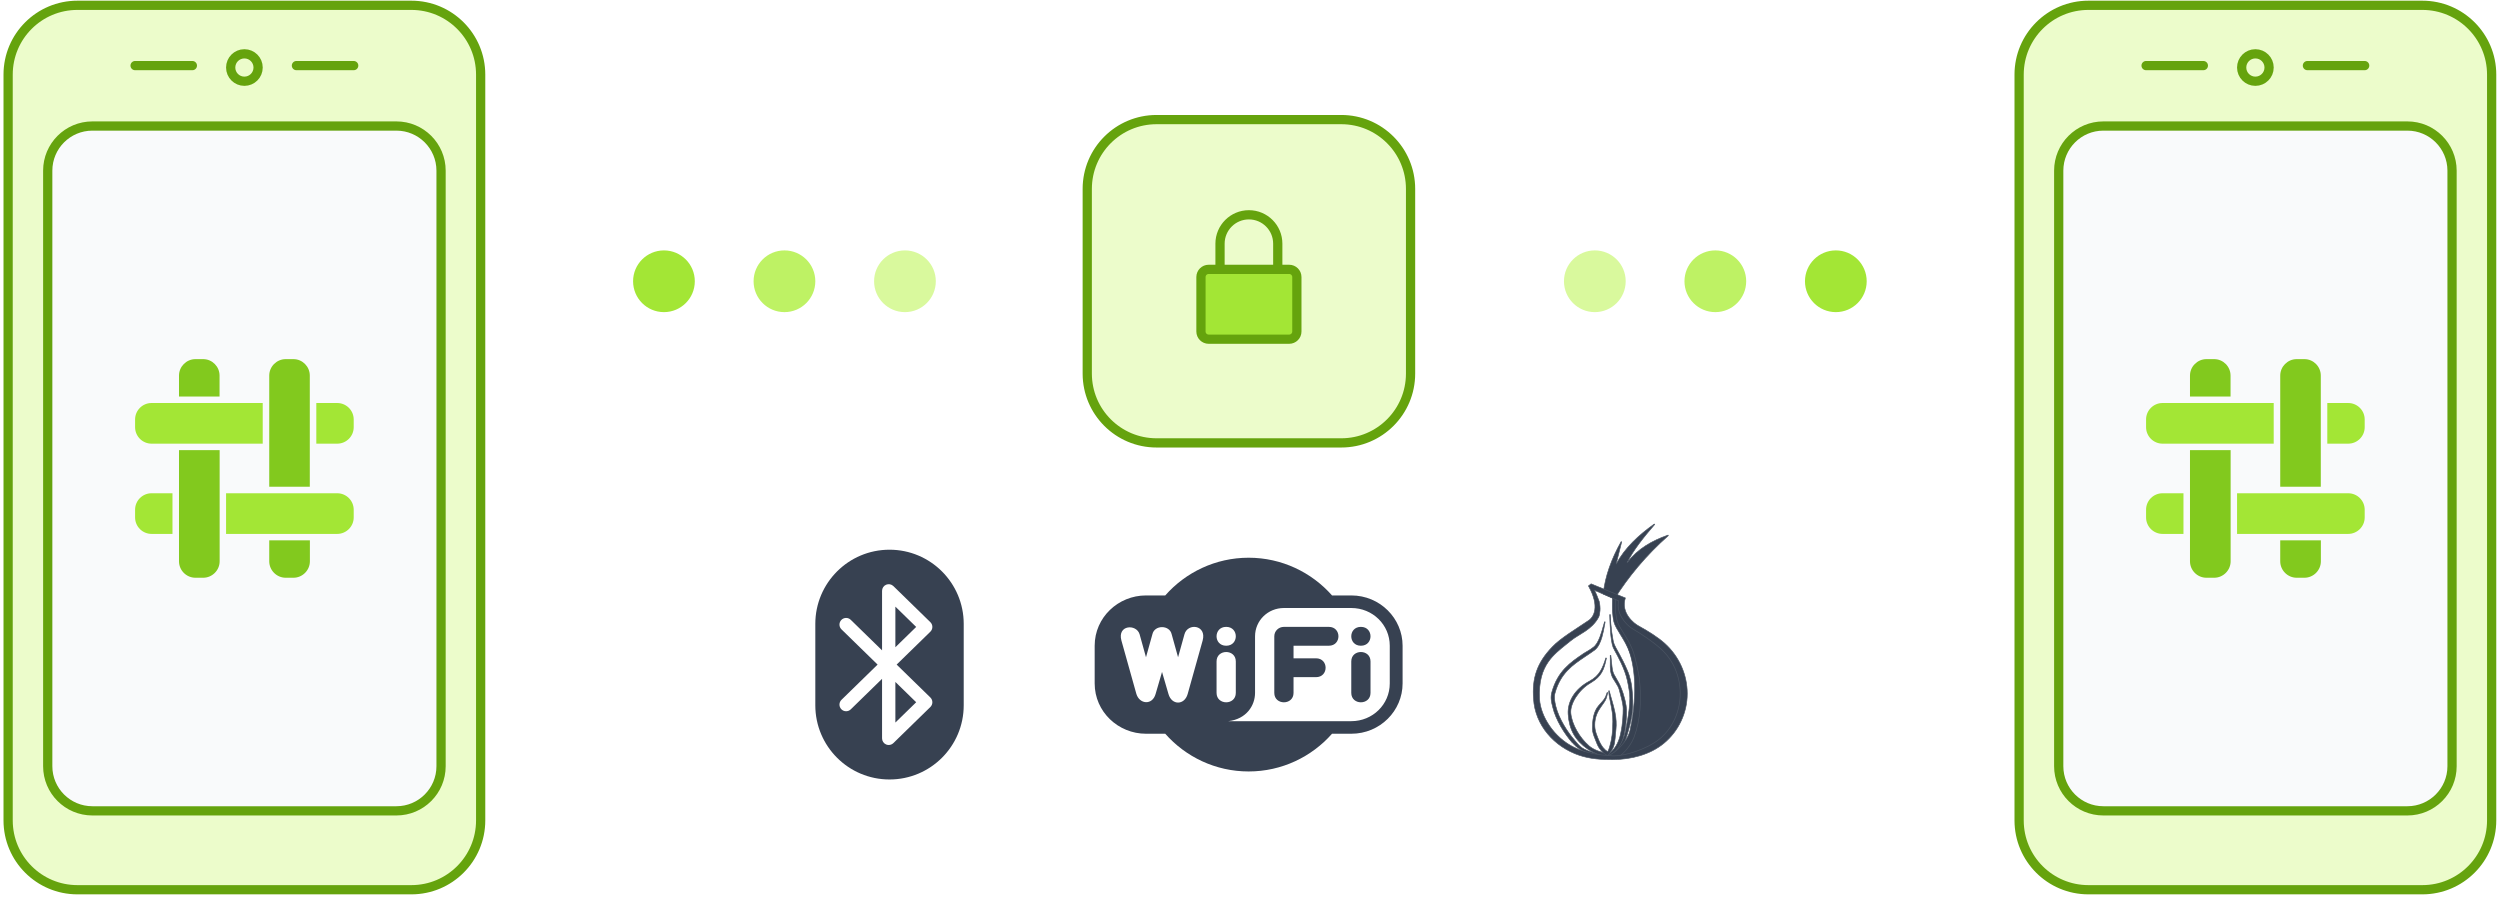
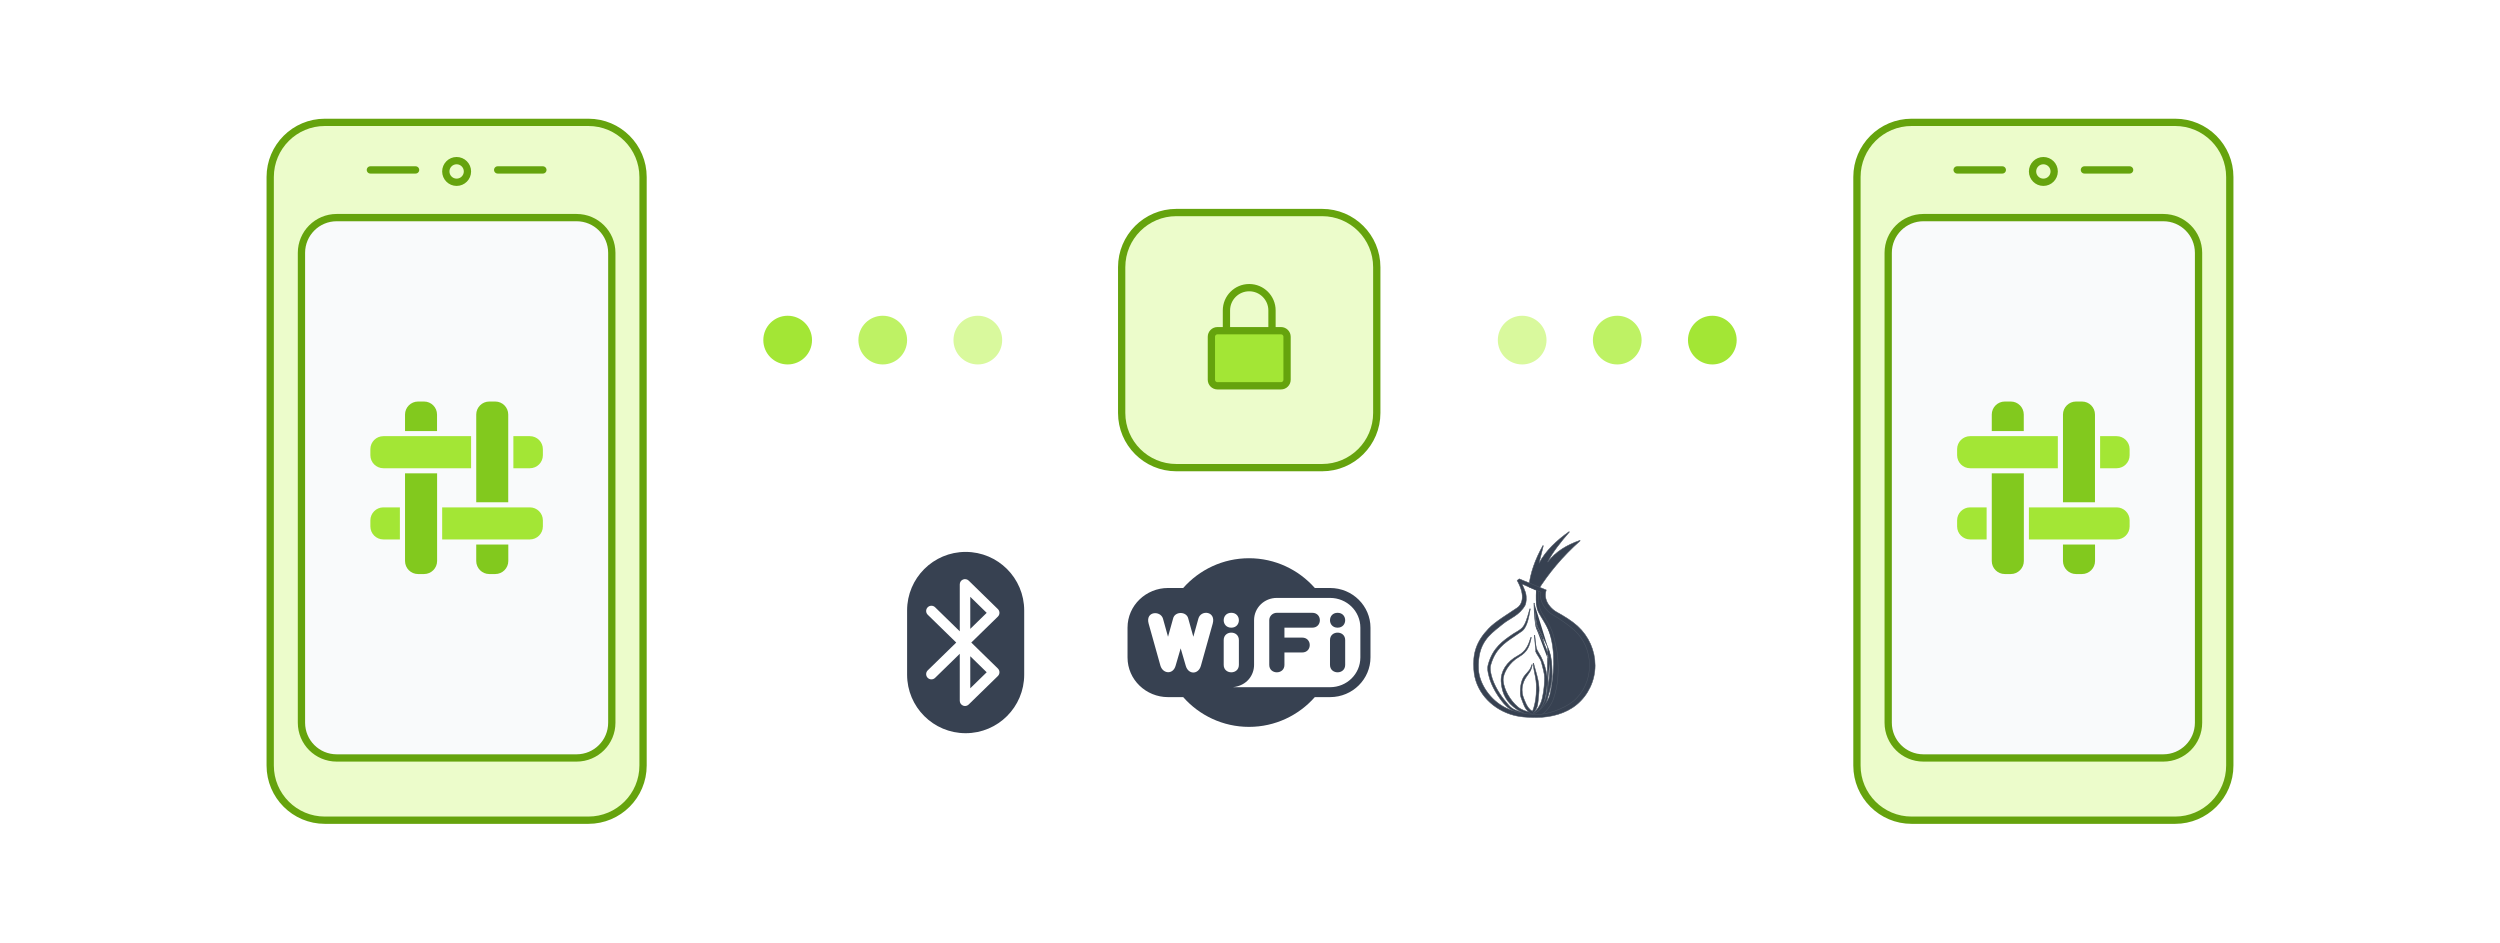
- <svg xmlns="http://www.w3.org/2000/svg" width="619" height="222" viewBox="0 0 619 222" fill="none">
-   <rect x="2.012" y="1.313" width="117" height="218.985" rx="17.154" fill="#ECFCCB" stroke="#65A30D" stroke-width="2.287" />
-   <circle cx="4.539" cy="4.539" r="3.396" transform="matrix(-1 0 0 1 65.052 12.182)" stroke="#65A30D" stroke-width="2.287" />
-   <path d="M33.45 16.241H47.631" stroke="#65A30D" stroke-width="2.287" stroke-linecap="round" stroke-linejoin="round" />
-   <path d="M73.394 16.241L87.575 16.241" stroke="#65A30D" stroke-width="2.287" stroke-linecap="round" stroke-linejoin="round" />
-   <path d="M98.152 31.203H22.873C16.768 31.203 11.818 36.153 11.818 42.258V189.712C11.818 195.817 16.768 200.767 22.873 200.767H98.152C104.257 200.767 109.207 195.817 109.207 189.712V42.258C109.207 36.153 104.257 31.203 98.152 31.203Z" fill="#F9FAFB" stroke="#65A30D" stroke-width="2.287" />
-   <path d="M48.397 88.919C46.162 88.919 44.32 90.761 44.32 92.996V98.179H54.363V92.996C54.363 90.761 52.543 88.919 50.308 88.919H48.397ZM70.741 88.919C68.507 88.919 66.664 90.761 66.664 92.996V120.523H76.707V92.996C76.707 90.761 74.888 88.919 72.653 88.919H70.741ZM44.32 111.447V138.974C44.32 141.209 46.14 143.051 48.397 143.051H50.308C52.543 143.051 54.385 141.209 54.385 138.974V111.447H44.32ZM66.663 133.791V138.974C66.663 141.209 68.507 143.051 70.74 143.051H72.652C74.886 143.051 76.729 141.209 76.729 138.974V133.791C76.73 133.791 66.663 133.791 66.663 133.791Z" fill="#82C91E" />
-   <path d="M37.523 99.785C35.289 99.785 33.447 101.605 33.447 103.862V105.774C33.447 108.008 35.267 109.851 37.523 109.851H65.05V99.785H37.523ZM78.319 99.785V109.852H83.501C85.736 109.852 87.578 108.032 87.578 105.775V103.863C87.578 101.606 85.736 99.786 83.501 99.786H78.319V99.785ZM37.523 122.13C35.289 122.13 33.447 123.95 33.447 126.207V128.118C33.447 130.353 35.267 132.195 37.523 132.195H42.706V122.13H37.523ZM55.974 122.13V132.196H83.501C85.736 132.196 87.578 130.353 87.578 128.119V126.208C87.578 123.951 85.736 122.131 83.501 122.131L55.974 122.13Z" fill="#A3E635" />
-   <rect x="499.933" y="1.313" width="117" height="218.985" rx="17.154" fill="#ECFCCB" stroke="#65A30D" stroke-width="2.287" />
-   <circle cx="4.539" cy="4.539" r="3.396" transform="matrix(-1 0 0 1 562.972 12.182)" stroke="#65A30D" stroke-width="2.287" />
-   <path d="M531.371 16.241H545.552" stroke="#65A30D" stroke-width="2.287" stroke-linecap="round" stroke-linejoin="round" />
-   <path d="M571.314 16.241L585.495 16.241" stroke="#65A30D" stroke-width="2.287" stroke-linecap="round" stroke-linejoin="round" />
-   <path d="M596.072 31.203H520.794C514.688 31.203 509.739 36.153 509.739 42.258V189.712C509.739 195.817 514.688 200.767 520.794 200.767H596.072C602.178 200.767 607.127 195.817 607.127 189.712V42.258C607.127 36.153 602.178 31.203 596.072 31.203Z" fill="#F9FAFB" stroke="#65A30D" stroke-width="2.287" />
-   <path d="M546.317 88.919C544.083 88.919 542.24 90.761 542.24 92.996V98.179H552.284V92.996C552.284 90.761 550.464 88.919 548.229 88.919H546.317ZM568.662 88.919C566.427 88.919 564.585 90.761 564.585 92.996V120.523H574.628V92.996C574.628 90.761 572.808 88.919 570.573 88.919H568.662ZM542.24 111.447V138.974C542.24 141.209 544.06 143.051 546.317 143.051H548.229C550.464 143.051 552.306 141.209 552.306 138.974V111.447H542.24ZM564.584 133.791V138.974C564.584 141.209 566.427 143.051 568.661 143.051H570.572C572.807 143.051 574.649 141.209 574.649 138.974V133.791C574.65 133.791 564.584 133.791 564.584 133.791Z" fill="#82C91E" />
-   <path d="M535.444 99.785C533.209 99.785 531.367 101.605 531.367 103.862V105.774C531.367 108.008 533.187 109.851 535.444 109.851H562.971V99.785H535.444ZM576.239 99.785V109.852H581.422C583.657 109.852 585.499 108.032 585.499 105.775V103.863C585.499 101.606 583.657 99.786 581.422 99.786H576.239V99.785ZM535.444 122.13C533.209 122.13 531.367 123.95 531.367 126.207V128.118C531.367 130.353 533.187 132.195 535.444 132.195H540.627V122.13H535.444ZM553.895 122.13V132.196H581.422C583.657 132.196 585.499 130.353 585.499 128.119V126.208C585.499 123.951 583.657 122.131 581.422 122.131L553.895 122.13Z" fill="#A3E635" />
-   <path d="M332.102 29.61H286.358C276.884 29.61 269.204 37.29 269.204 46.764V92.508C269.204 101.982 276.884 109.662 286.358 109.662H332.102C341.576 109.662 349.256 101.982 349.256 92.508V46.764C349.256 37.29 341.576 29.61 332.102 29.61Z" fill="#ECFCCB" stroke="#65A30D" stroke-width="2.287" />
-   <path d="M302.078 60.333V71.846C302.078 75.793 305.279 78.994 309.227 78.994C313.175 78.994 316.375 75.793 316.375 71.846V60.333C316.375 56.385 313.175 53.184 309.227 53.184C305.279 53.184 302.078 56.385 302.078 60.333Z" stroke="#65A30D" stroke-width="2.287" />
-   <rect x="297.358" y="66.692" width="23.745" height="17.292" rx="1.906" fill="#A3E635" stroke="#65A30D" stroke-width="2.287" />
-   <circle cx="424.716" cy="69.641" r="7.642" fill="#BEF264" />
-   <circle cx="454.552" cy="69.641" r="7.642" fill="#A3E635" />
-   <circle cx="394.88" cy="69.641" r="7.642" fill="#D9F99D" />
-   <circle cx="194.23" cy="69.642" r="7.642" transform="rotate(-180 194.23 69.6416)" fill="#BEF264" />
-   <circle cx="164.393" cy="69.642" r="7.642" transform="rotate(-180 164.393 69.6416)" fill="#A3E635" />
-   <circle cx="224.066" cy="69.642" r="7.642" transform="rotate(-180 224.066 69.6416)" fill="#D9F99D" />
-   <path d="M336.957 155.213C333.781 155.213 333.781 159.883 336.957 159.883C340.134 159.883 340.134 155.213 336.957 155.213ZM334.575 171.557C334.575 174.67 339.34 174.67 339.34 171.557V163.774C339.34 160.661 334.575 160.661 334.575 163.774V171.557ZM329.016 155.213C332.192 155.213 332.192 159.883 329.016 159.883H320.28V162.996H325.839C329.016 162.996 329.016 167.666 325.839 167.666H320.28V171.557C320.28 174.67 315.515 174.67 315.515 171.557V157.548C315.515 156.251 316.574 155.213 317.897 155.213H329.016ZM347.282 159.883V169.222C347.282 175.967 341.722 181.675 334.575 181.675H329.81C324.78 187.382 317.368 191.014 309.161 191.014C300.955 191.014 293.543 187.382 288.513 181.675H283.748C276.865 181.675 271.041 176.227 271.041 169.222V159.883C271.041 152.878 276.865 147.43 283.748 147.43H288.513C293.543 141.723 300.955 138.091 309.161 138.091C317.368 138.091 324.78 141.723 329.81 147.43H334.575C341.722 147.43 347.282 153.138 347.282 159.883ZM303.602 155.213C300.426 155.213 300.426 159.883 303.602 159.883C306.779 159.883 306.779 155.213 303.602 155.213ZM301.22 171.557C301.22 174.67 305.985 174.67 305.985 171.557V163.774C305.985 160.661 301.22 160.661 301.22 163.774V171.557ZM294.072 171.817L297.778 158.586C298.837 154.694 294.072 154.175 293.278 157.029L291.69 162.737L290.101 157.029C289.572 154.694 285.866 154.694 285.336 157.029L283.748 162.737L282.16 157.029C281.365 154.435 276.6 154.694 277.659 158.586L281.365 171.817C282.16 174.411 285.336 174.67 286.13 171.817L287.719 166.369L289.307 171.817C290.101 174.67 293.278 174.67 294.072 171.817ZM334.575 150.543H317.897C313.926 150.543 310.75 153.656 310.75 157.548V171.557C310.75 174.67 308.632 178.043 304.132 178.562H334.575C339.869 178.562 344.105 174.411 344.105 169.222V159.883C344.105 154.694 339.869 150.543 334.575 150.543Z" fill="#374151" />
-   <path fill-rule="evenodd" clip-rule="evenodd" d="M220.244 136.107C210.097 136.107 201.871 144.332 201.871 154.479V174.626C201.871 184.773 210.097 192.998 220.244 192.998C230.391 192.998 238.617 184.773 238.617 174.626V154.479C238.617 144.332 230.391 136.107 220.244 136.107ZM230.357 156.408L222.009 164.552L230.357 172.697C230.674 173.007 230.854 173.432 230.854 173.876C230.854 174.32 230.674 174.745 230.357 175.055L221.196 183.993C220.882 184.299 220.467 184.461 220.045 184.461C219.83 184.461 219.612 184.419 219.406 184.332C218.795 184.074 218.398 183.476 218.398 182.813V168.076L210.649 175.636C209.998 176.272 208.954 176.259 208.319 175.608C207.684 174.957 207.696 173.913 208.348 173.278L217.291 164.553L208.348 155.827C207.696 155.192 207.684 154.148 208.319 153.497C208.955 152.846 209.997 152.833 210.649 153.469L218.398 161.029V146.292C218.398 145.629 218.795 145.031 219.406 144.773C220.017 144.517 220.722 144.65 221.196 145.112L230.357 154.05C230.674 154.36 230.854 154.785 230.854 155.229C230.854 155.673 230.674 156.098 230.357 156.408ZM226.847 155.229L221.694 150.201V160.257L226.847 155.229ZM221.694 168.848V178.904L226.847 173.876L221.694 168.848Z" fill="#374151" />
-   <path d="M401.526 134.178L401.386 134.123C399.016 138.349 397.413 142.707 396.964 147.004L396.958 147.06L397.01 147.082L399.696 148.233L399.756 148.259L399.79 148.204C403.111 142.903 407.519 137.537 413.076 132.618L413 132.49C409.078 133.877 405.546 135.836 402.841 139.332C404.461 136.146 406.965 133.007 409.694 129.862L409.592 129.75C405.739 132.502 402.346 135.61 400.149 139.688L401.526 134.178Z" fill="#374151" stroke="#4B5563" stroke-width="0.152" />
-   <path d="M399.441 147.84L399.323 147.779L399.33 147.911C399.362 148.548 399.362 149.17 399.36 149.772C399.36 149.814 399.359 149.856 399.359 149.898C399.357 150.455 399.355 150.996 399.378 151.515C399.426 152.63 399.586 153.653 400.108 154.532L400.108 154.532L400.109 154.534C402.47 158.3 403.81 161.617 404.639 165.253C406.746 174.64 405.079 183.169 399.489 187.298L399.332 187.414L399.526 187.435C404.767 188.014 410.386 185.33 413.813 180.908C417.243 176.483 418.48 170.312 414.947 163.92C413.949 162.085 412.197 160.271 410.029 158.503C407.859 156.733 405.266 155.005 402.579 153.342L402.579 153.341L402.575 153.339C402.289 153.189 402.055 152.915 401.867 152.562C401.68 152.21 401.542 151.784 401.447 151.336C401.257 150.441 401.241 149.476 401.336 148.878L401.344 148.824L401.295 148.799L399.441 147.84Z" fill="#374151" stroke="#4B5563" stroke-width="0.152" />
-   <path d="M397.435 153.996L397.287 153.961C397.21 154.224 397.134 154.493 397.057 154.765C396.778 155.755 396.487 156.785 396.138 157.703C395.69 158.877 395.154 159.847 394.441 160.312L394.44 160.312L394.434 160.317C394.087 160.601 393.691 160.855 393.292 161.094C393.149 161.18 393.005 161.264 392.862 161.348C392.611 161.495 392.365 161.639 392.14 161.782L392.14 161.782L392.138 161.784C392.09 161.816 392.042 161.848 391.995 161.881C388.845 164.022 385.699 166.16 384.242 171.353C383.853 172.716 384.113 173.756 384.432 175.031L384.433 175.036C384.433 175.036 384.433 175.037 384.433 175.037C385.205 178.314 387.451 181.778 389.246 183.829L389.245 183.83L389.255 183.838L389.255 183.838L389.256 183.838L389.256 183.839L389.259 183.841L389.269 183.849C389.277 183.856 389.29 183.866 389.304 183.878C389.334 183.903 389.373 183.936 389.412 183.971C389.451 184.007 389.489 184.043 389.516 184.073C389.53 184.088 389.54 184.1 389.546 184.109C389.546 184.109 389.546 184.11 389.547 184.11V184.128L389.566 184.149C391.31 186.087 393.955 186.922 397.213 187.753L397.289 187.772L397.306 187.696L397.434 187.12L397.451 187.046L397.377 187.029C394.69 186.422 393.244 185.992 392.295 185.509C391.356 185.032 390.901 184.502 390.204 183.679C390.203 183.676 390.202 183.673 390.201 183.67C390.196 183.659 390.19 183.649 390.184 183.641C390.173 183.623 390.157 183.604 390.142 183.586C390.11 183.551 390.069 183.509 390.03 183.47L390.028 183.469C389.988 183.429 389.95 183.39 389.922 183.359C389.908 183.343 389.898 183.33 389.892 183.321C389.892 183.321 389.891 183.32 389.891 183.32V183.303L389.872 183.281C388.15 181.304 385.984 177.99 385.221 174.873C384.965 173.783 384.715 172.652 385.028 171.587L385.029 171.586C386.4 166.662 389.355 164.674 392.423 162.609C392.484 162.568 392.545 162.527 392.607 162.485L392.607 162.485C393.374 161.974 394.142 161.462 394.847 160.949L394.847 160.949L394.849 160.948C395.733 160.26 396.282 159.008 396.658 157.696C396.946 156.689 397.136 155.634 397.295 154.752C397.344 154.482 397.39 154.228 397.435 153.996Z" fill="#374151" stroke="#4B5563" stroke-width="0.152" />
-   <path d="M398.842 162.285L398.69 162.296C398.706 162.854 398.702 163.345 398.696 163.792C398.695 163.856 398.695 163.919 398.694 163.981C398.688 164.354 398.683 164.699 398.69 165.029C398.706 165.802 398.787 166.498 399.078 167.307C399.221 167.734 399.535 168.22 399.864 168.73C399.914 168.807 399.964 168.884 400.013 168.961C400.397 169.562 400.774 170.191 400.931 170.817L400.931 170.817L400.931 170.818C400.947 170.879 400.964 170.94 400.98 171.002C401.19 171.778 401.408 172.587 401.578 173.341C401.761 174.155 401.887 174.9 401.887 175.466C401.887 176.743 401.824 179.166 401.25 181.716L401.25 181.717C400.807 183.805 399.862 185.629 398.24 186.64C396.524 186.319 394.574 185.684 393.446 184.681L393.445 184.68C391.155 182.708 389.185 179.4 388.932 176.547C388.838 175.387 389.324 173.934 390.222 172.551C391.12 171.169 392.422 169.867 393.944 169.011L393.944 169.011L393.946 169.01C395.234 168.237 396.044 167.429 396.603 166.457C397.161 165.486 397.466 164.357 397.754 162.949L397.607 162.911C396.84 165.338 396.081 167.294 393.615 168.621C389.951 170.55 388.074 173.708 388.268 176.814L388.268 176.814C388.396 178.773 388.846 180.416 389.653 181.834C390.459 183.253 391.618 184.444 393.16 185.504C393.806 185.956 394.739 186.422 395.701 186.807C396.663 187.192 397.66 187.497 398.434 187.627L398.523 187.641V187.551V187.422C399.112 187.295 399.757 186.757 400.346 185.966C400.96 185.143 401.523 184.032 401.909 182.778L401.909 182.778L401.909 182.776C402.551 180.466 402.807 177.581 402.743 175.719L402.743 175.719L402.743 175.718C402.679 174.622 402.229 172.312 401.331 170.194C401.012 169.375 400.531 168.553 400.12 167.85C399.951 167.562 399.794 167.293 399.665 167.054L399.665 167.054L399.663 167.051C399.385 166.586 399.242 165.913 399.138 165.09C399.088 164.698 399.048 164.275 399.005 163.826L398.999 163.765C398.954 163.294 398.906 162.798 398.842 162.285Z" fill="#374151" stroke="#4B5563" stroke-width="0.152" />
-   <path d="M398.457 171.037L398.307 171.057C398.339 171.832 398.5 172.7 398.684 173.619C398.708 173.741 398.733 173.864 398.758 173.987C398.921 174.797 399.092 175.642 399.202 176.499L399.202 176.499C399.393 177.962 399.33 179.426 399.266 180.706L399.266 180.706C399.234 181.437 399.107 182.472 398.9 183.492C398.699 184.479 398.425 185.445 398.094 186.106C397.554 185.824 397.305 185.538 396.919 185.096C396.895 185.068 396.87 185.039 396.844 185.01C396.338 184.314 395.958 183.554 395.641 182.728L395.64 182.727C395.626 182.693 395.612 182.658 395.598 182.622C395.35 182.004 395.061 181.283 394.941 180.506C394.752 179.241 394.815 177.217 396.271 175.191L396.271 175.191L396.271 175.19C396.442 174.943 396.594 174.729 396.73 174.538C397.048 174.09 397.278 173.767 397.459 173.433C397.72 172.951 397.881 172.447 398.074 171.517L397.926 171.479C397.672 172.306 397.451 172.761 397.146 173.184C396.948 173.459 396.714 173.719 396.411 174.057C396.242 174.246 396.051 174.459 395.832 174.713C394.468 176.271 394.278 178.6 394.278 180.454C394.278 181.238 394.604 182.145 394.923 182.912C394.954 182.993 394.985 183.075 395.017 183.157C395.305 183.913 395.609 184.708 396.018 185.293C396.374 185.81 396.779 186.231 397.152 186.532C397.523 186.83 397.872 187.016 398.116 187.051L398.203 187.064V186.976V186.94C399.029 185.983 399.543 185.083 399.736 184.113L399.736 184.113L399.737 184.111C399.881 183.249 399.953 182.422 400.033 181.5C400.061 181.188 400.089 180.865 400.121 180.526C400.25 179.366 400.185 177.887 399.864 176.346C399.672 175.384 399.399 174.406 399.135 173.495C399.092 173.344 399.049 173.196 399.006 173.05C398.79 172.308 398.59 171.623 398.457 171.037Z" fill="#374151" stroke="#4B5563" stroke-width="0.152" />
-   <path d="M398.715 152.189L398.562 152.193C398.564 152.268 398.566 152.344 398.569 152.421C398.601 153.523 398.65 155.014 398.762 156.442C398.882 157.966 399.074 159.431 399.398 160.274C399.449 160.426 399.589 160.692 399.781 161.044C399.835 161.143 399.893 161.25 399.955 161.363C400.117 161.657 400.304 161.998 400.506 162.378C401.064 163.432 401.734 164.787 402.276 166.285L402.276 166.285C402.872 167.875 403.118 169.382 403.259 170.247C403.299 170.492 403.331 170.685 403.36 170.815C403.613 172.017 403.582 173.654 403.382 175.482C403.183 177.309 402.816 179.32 402.401 181.269L402.401 181.269C402.179 182.315 401.703 183.49 401.075 184.531C400.447 185.572 399.671 186.472 398.854 186.975L398.837 186.985L398.828 187.003L398.508 187.578L398.44 187.701L398.58 187.691C398.842 187.674 399.18 187.511 399.547 187.245C399.916 186.977 400.324 186.598 400.727 186.13C401.532 185.196 402.321 183.908 402.74 182.457C403.443 180.06 403.925 178.296 404.149 176.459C404.374 174.62 404.342 172.712 404.022 170.022L404.021 170.022C403.957 169.508 403.7 167.709 402.865 165.845C402.256 164.403 401.519 162.994 400.912 161.874C400.75 161.577 400.599 161.302 400.462 161.053C400.339 160.83 400.227 160.626 400.128 160.444C399.919 160.058 399.779 159.785 399.734 159.649L399.735 159.648L399.73 159.639C399.623 159.425 399.509 159.018 399.397 158.479C399.285 157.943 399.178 157.284 399.082 156.569C398.901 155.222 398.763 153.684 398.721 152.416C398.719 152.339 398.717 152.263 398.715 152.189Z" fill="#374151" stroke="#4B5563" stroke-width="0.152" />
-   <path d="M399.44 148.031L399.336 147.979L399.33 148.095C399.202 150.398 399.201 152.197 399.587 153.934L399.587 153.934L399.587 153.936C399.702 154.409 399.941 154.932 400.249 155.494C400.523 155.994 400.853 156.53 401.2 157.094C401.243 157.165 401.287 157.235 401.331 157.307C402.123 158.594 402.981 160.026 403.49 161.551C405.402 167.415 404.893 175.072 403.552 181.012C403.3 182.051 402.572 183.335 401.594 184.481C400.616 185.626 399.395 186.623 398.164 187.096L397.938 187.183L398.172 187.242L399.963 187.689L399.974 187.692L399.986 187.691C400.248 187.674 400.603 187.503 400.995 187.229C401.391 186.953 401.836 186.564 402.283 186.093C403.175 185.153 404.076 183.881 404.592 182.527L404.593 182.527C406.197 178.228 406.516 173.163 405.876 167.784L405.876 167.784C405.843 167.525 405.619 166.243 405.299 164.788C404.979 163.334 404.563 161.697 404.144 160.73C403.566 159.285 402.811 158.05 402.124 156.955C402.072 156.873 402.021 156.791 401.971 156.711C401.344 155.714 400.793 154.839 400.501 154.02L400.501 154.02L400.5 154.019C400.249 153.359 400.073 152.138 400.001 150.988C399.966 150.414 399.956 149.862 399.975 149.409C399.984 149.183 400.001 148.983 400.024 148.819C400.048 148.653 400.079 148.528 400.115 148.451L400.145 148.384L400.079 148.351L399.44 148.031Z" fill="#374151" stroke="#4B5563" stroke-width="0.152" />
-   <path d="M412.246 159.36L412.245 159.36C410.384 157.692 408.076 156.281 405.645 154.938L405.644 154.937C405.11 154.655 404.017 153.863 403.201 152.684C402.387 151.506 401.853 149.948 402.42 148.122L402.441 148.055L402.376 148.029L394 144.576L393.959 144.559L393.924 144.586L393.349 145.034L393.297 145.074L393.329 145.131C394.73 147.647 395.059 149.565 394.87 150.958C394.682 152.351 393.975 153.226 393.29 153.662L393.29 153.662L393.288 153.663C392.629 154.113 391.898 154.591 391.141 155.087C391.091 155.119 391.042 155.151 390.993 155.184C390.183 155.714 389.345 156.264 388.533 156.82C386.91 157.931 385.386 159.07 384.388 160.131C382.432 162.152 381.163 164.127 380.431 166.225C379.7 168.324 379.507 170.541 379.7 173.042C380.086 179.535 384.778 184.93 391.133 187.048L391.134 187.048C393.895 187.947 396.463 188.075 399.278 188.075C403.829 188.075 408.58 186.857 411.987 184.029C415.649 181.009 417.769 176.448 417.769 171.758C417.769 167.068 415.778 162.572 412.246 159.36ZM389.784 185.053L389.784 185.053C384.756 182.634 381.449 177.351 381.195 173.096C380.972 168.73 381.912 165.934 383.387 163.833C384.606 162.095 386.192 160.829 387.808 159.539C388.152 159.265 388.497 158.99 388.84 158.708L388.84 158.708C389.379 158.264 389.975 157.875 390.595 157.489C390.758 157.388 390.923 157.287 391.089 157.185C391.552 156.901 392.024 156.612 392.487 156.299C393.747 155.448 394.957 154.417 395.828 152.803L395.828 152.803L395.831 152.798C396.159 152.076 396.35 150.524 395.963 148.913L395.964 148.912L395.961 148.906C395.865 148.616 395.624 147.99 395.368 147.382C395.24 147.078 395.107 146.777 394.987 146.524C394.921 146.386 394.858 146.26 394.801 146.156L400.786 148.782C400.424 150.227 400.831 151.694 401.562 152.933C402.304 154.191 403.384 155.224 404.356 155.774C406.27 156.859 409.271 158.903 411.12 160.561L411.121 160.561C414.364 163.423 416.018 167.493 416.018 171.758C416.018 176.021 414.237 180.219 410.931 182.952C409.374 184.224 407.193 185.307 405.024 186.056C402.855 186.806 400.707 187.219 399.218 187.155C395.897 186.964 392.648 186.453 389.784 185.053Z" fill="#374151" stroke="#4B5563" stroke-width="0.152" />
+ <svg xmlns="http://www.w3.org/2000/svg" width="618" height="233" viewBox="0 0 618 233" fill="none">
+   <rect x="66.794" y="30.246" width="92.168" height="172.508" rx="13.513" fill="#ECFCCB" stroke="#65A30D" stroke-width="1.802" />
+   <circle cx="3.576" cy="3.576" r="2.675" transform="matrix(-1 0 0 1 116.454 38.8082)" stroke="#65A30D" stroke-width="1.802" />
+   <path d="M91.56 42.006H102.731" stroke="#65A30D" stroke-width="1.802" stroke-linecap="round" stroke-linejoin="round" />
+   <path d="M123.026 42.006L134.197 42.006" stroke="#65A30D" stroke-width="1.802" stroke-linecap="round" stroke-linejoin="round" />
+   <path d="M142.529 53.792H83.228C78.418 53.792 74.519 57.691 74.519 62.501V178.659C74.519 183.469 78.418 187.368 83.228 187.368H142.529C147.339 187.368 151.238 183.469 151.238 178.659V62.501C151.238 57.691 147.339 53.792 142.529 53.792Z" fill="#F9FAFB" stroke="#65A30D" stroke-width="1.802" />
+   <path d="M103.334 99.259C101.574 99.259 100.123 100.71 100.123 102.47V106.553H108.034V102.47C108.034 100.71 106.6 99.259 104.84 99.259H103.334ZM120.936 99.259C119.176 99.259 117.725 100.71 117.725 102.47V124.155H125.636V102.47C125.636 100.71 124.203 99.259 122.442 99.259H120.936ZM100.123 117.005V138.69C100.123 140.45 101.556 141.902 103.334 141.902H104.84C106.6 141.902 108.052 140.45 108.052 138.69V117.005H100.123ZM117.724 134.607V138.69C117.724 140.45 119.176 141.902 120.935 141.902H122.441C124.202 141.902 125.653 140.45 125.653 138.69V134.607C125.654 134.607 117.724 134.607 117.724 134.607Z" fill="#82C91E" />
+   <path d="M94.769 107.819C93.008 107.819 91.557 109.252 91.557 111.03V112.536C91.557 114.296 92.991 115.748 94.769 115.748H116.453V107.819H94.769ZM126.906 107.819V115.749H130.988C132.749 115.749 134.2 114.315 134.2 112.537V111.031C134.2 109.253 132.749 107.819 130.988 107.819H126.906V107.819ZM94.769 125.421C93.008 125.421 91.557 126.854 91.557 128.632V130.138C91.557 131.899 92.991 133.35 94.769 133.35H98.851V125.421H94.769ZM109.304 125.421V133.351H130.988C132.749 133.351 134.2 131.899 134.2 130.139V128.633C134.2 126.855 132.749 125.421 130.988 125.421L109.304 125.421Z" fill="#A3E635" />
+   <rect x="459.037" y="30.246" width="92.168" height="172.508" rx="13.513" fill="#ECFCCB" stroke="#65A30D" stroke-width="1.802" />
+   <circle cx="3.576" cy="3.576" r="2.675" transform="matrix(-1 0 0 1 508.696 38.8082)" stroke="#65A30D" stroke-width="1.802" />
+   <path d="M483.802 42.006H494.973" stroke="#65A30D" stroke-width="1.802" stroke-linecap="round" stroke-linejoin="round" />
+   <path d="M515.268 42.006L526.439 42.006" stroke="#65A30D" stroke-width="1.802" stroke-linecap="round" stroke-linejoin="round" />
+   <path d="M534.771 53.792H475.47C470.66 53.792 466.761 57.691 466.761 62.501V178.659C466.761 183.469 470.66 187.368 475.47 187.368H534.771C539.581 187.368 543.48 183.469 543.48 178.659V62.501C543.48 57.691 539.581 53.792 534.771 53.792Z" fill="#F9FAFB" stroke="#65A30D" stroke-width="1.802" />
+   <path d="M495.576 99.259C493.816 99.259 492.365 100.71 492.365 102.47V106.553H500.276V102.47C500.276 100.71 498.843 99.259 497.082 99.259H495.576ZM513.178 99.259C511.418 99.259 509.967 100.71 509.967 102.47V124.155H517.878V102.47C517.878 100.71 516.445 99.259 514.684 99.259H513.178ZM492.365 117.005V138.69C492.365 140.45 493.798 141.902 495.576 141.902H497.082C498.843 141.902 500.294 140.45 500.294 138.69V117.005H492.365ZM509.966 134.607V138.69C509.966 140.45 511.418 141.902 513.178 141.902H514.683C516.444 141.902 517.895 140.45 517.895 138.69V134.607C517.896 134.607 509.966 134.607 509.966 134.607Z" fill="#82C91E" />
+   <path d="M487.011 107.819C485.251 107.819 483.799 109.252 483.799 111.03V112.536C483.799 114.296 485.233 115.748 487.011 115.748H508.696V107.819H487.011ZM519.148 107.819V115.749H523.23C524.991 115.749 526.442 114.315 526.442 112.537V111.031C526.442 109.253 524.991 107.819 523.23 107.819H519.148V107.819ZM487.011 125.421C485.251 125.421 483.799 126.854 483.799 128.632V130.138C483.799 131.899 485.233 133.35 487.011 133.35H491.094V125.421H487.011ZM501.546 125.421V133.351H523.23C524.991 133.351 526.442 131.899 526.442 130.139V128.633C526.442 126.855 524.991 125.421 523.23 125.421L501.546 125.421Z" fill="#A3E635" />
+   <path d="M326.826 52.537H290.791C283.327 52.537 277.277 58.587 277.277 66.05V102.086C277.277 109.549 283.327 115.599 290.791 115.599H326.826C334.289 115.599 340.339 109.549 340.339 102.086V66.05C340.339 58.587 334.289 52.537 326.826 52.537Z" fill="#ECFCCB" stroke="#65A30D" stroke-width="1.802" />
+   <path d="M303.174 76.74V85.809C303.174 88.919 305.696 91.44 308.806 91.44C311.916 91.44 314.437 88.919 314.437 85.809V76.74C314.437 73.629 311.916 71.108 308.806 71.108C305.696 71.108 303.174 73.629 303.174 76.74Z" stroke="#65A30D" stroke-width="1.802" />
+   <rect x="299.456" y="81.749" width="18.705" height="13.622" rx="1.501" fill="#A3E635" stroke="#65A30D" stroke-width="1.802" />
+   <circle cx="399.784" cy="84.073" r="6.02" fill="#BEF264" />
+   <circle cx="423.287" cy="84.073" r="6.02" fill="#A3E635" />
+   <circle cx="376.28" cy="84.073" r="6.02" fill="#D9F99D" />
+   <circle cx="218.215" cy="84.073" r="6.02" transform="rotate(-180 218.215 84.0726)" fill="#BEF264" />
+   <circle cx="194.712" cy="84.073" r="6.02" transform="rotate(-180 194.712 84.0726)" fill="#A3E635" />
+   <circle cx="241.719" cy="84.073" r="6.02" transform="rotate(-180 241.719 84.0726)" fill="#D9F99D" />
+   <path d="M330.651 151.483C328.148 151.483 328.148 155.161 330.651 155.161C333.153 155.161 333.153 151.483 330.651 151.483ZM328.774 164.358C328.774 166.81 332.528 166.81 332.528 164.358V158.227C332.528 155.774 328.774 155.774 328.774 158.227V164.358ZM324.395 151.483C326.897 151.483 326.897 155.161 324.395 155.161H317.513V157.614H321.892C324.395 157.614 324.395 161.292 321.892 161.292H317.513V164.358C317.513 166.81 313.759 166.81 313.759 164.358V153.322C313.759 152.3 314.593 151.483 315.636 151.483H324.395ZM338.784 155.161V162.518C338.784 167.832 334.404 172.328 328.774 172.328H325.02C321.058 176.824 315.219 179.685 308.754 179.685C302.289 179.685 296.45 176.824 292.488 172.328H288.734C283.312 172.328 278.725 168.036 278.725 162.518V155.161C278.725 149.643 283.312 145.351 288.734 145.351H292.488C296.45 140.855 302.289 137.994 308.754 137.994C315.219 137.994 321.058 140.855 325.02 145.351H328.774C334.404 145.351 338.784 149.848 338.784 155.161ZM304.375 151.483C301.872 151.483 301.872 155.161 304.375 155.161C306.877 155.161 306.877 151.483 304.375 151.483ZM302.498 164.358C302.498 166.81 306.252 166.81 306.252 164.358V158.227C306.252 155.774 302.498 155.774 302.498 158.227V164.358ZM296.867 164.562L299.787 154.139C300.621 151.074 296.867 150.665 296.242 152.913L294.991 157.409L293.739 152.913C293.322 151.074 290.403 151.074 289.986 152.913L288.734 157.409L287.483 152.913C286.858 150.869 283.104 151.074 283.938 154.139L286.858 164.562C287.483 166.606 289.986 166.81 290.611 164.562L291.863 160.27L293.114 164.562C293.739 166.81 296.242 166.81 296.867 164.562ZM328.774 147.804H315.636C312.508 147.804 310.005 150.256 310.005 153.322V164.358C310.005 166.81 308.337 169.467 304.792 169.876H328.774C332.945 169.876 336.281 166.606 336.281 162.518V155.161C336.281 151.074 332.945 147.804 328.774 147.804Z" fill="#374151" />
+   <path fill-rule="evenodd" clip-rule="evenodd" d="M238.709 136.431C230.715 136.431 224.235 142.911 224.235 150.905V166.775C224.235 174.768 230.715 181.248 238.709 181.248C246.702 181.248 253.182 174.768 253.182 166.775V150.905C253.182 142.911 246.702 136.431 238.709 136.431ZM246.675 152.424L240.099 158.84L246.675 165.256C246.925 165.5 247.067 165.835 247.067 166.184C247.067 166.534 246.925 166.869 246.675 167.113L239.459 174.154C239.212 174.395 238.885 174.523 238.552 174.523C238.382 174.523 238.211 174.49 238.049 174.421C237.567 174.218 237.255 173.747 237.255 173.225V161.615L231.15 167.571C230.637 168.072 229.815 168.062 229.315 167.549C228.814 167.036 228.824 166.214 229.337 165.713L236.382 158.84L229.337 151.966C228.824 151.466 228.814 150.644 229.315 150.131C229.815 149.618 230.637 149.608 231.15 150.108L237.255 156.064V144.455C237.255 143.932 237.567 143.461 238.049 143.258C238.53 143.056 239.085 143.161 239.459 143.526L246.675 150.566C246.925 150.81 247.067 151.145 247.067 151.495C247.067 151.845 246.925 152.18 246.675 152.424ZM243.91 151.495L239.851 147.534V155.456L243.91 151.495ZM243.91 166.184L239.851 162.223V170.145L243.91 166.184Z" fill="#374151" />
+   <path d="M381.515 134.912L381.405 134.868C379.538 138.198 378.275 141.631 377.922 145.016L377.917 145.06L377.958 145.077L380.073 145.984L380.121 146.004L380.148 145.961C382.764 141.785 386.236 137.558 390.614 133.683L390.554 133.582C387.464 134.675 384.682 136.218 382.551 138.972C383.827 136.462 385.8 133.989 387.95 131.512L387.87 131.424C384.834 133.592 382.162 136.04 380.43 139.252L381.515 134.912Z" fill="#374151" stroke="#4B5563" stroke-width="0.12" />
+   <path d="M379.872 145.674L379.78 145.626L379.785 145.73C379.81 146.232 379.81 146.722 379.808 147.197C379.808 147.23 379.808 147.262 379.808 147.295C379.806 147.734 379.805 148.161 379.823 148.57C379.86 149.448 379.987 150.253 380.398 150.946L380.397 150.946L380.398 150.947C382.259 153.914 383.314 156.527 383.967 159.391C385.627 166.786 384.314 173.505 379.91 176.758L379.786 176.849L379.939 176.866C384.068 177.322 388.495 175.207 391.194 171.724C393.896 168.238 394.87 163.376 392.087 158.342C391.301 156.896 389.921 155.467 388.213 154.074C386.503 152.68 384.461 151.318 382.345 150.008L382.345 150.008L382.341 150.006C382.116 149.888 381.931 149.672 381.784 149.394C381.636 149.117 381.527 148.781 381.452 148.429C381.303 147.723 381.291 146.963 381.365 146.492L381.372 146.45L381.333 146.43L379.872 145.674Z" fill="#374151" stroke="#4B5563" stroke-width="0.12" />
+   <path d="M378.292 150.524L378.175 150.496C378.115 150.703 378.055 150.915 377.995 151.13C377.775 151.909 377.546 152.721 377.27 153.444C376.918 154.369 376.495 155.133 375.934 155.499L375.933 155.499L375.928 155.503C375.655 155.727 375.343 155.927 375.029 156.115C374.916 156.183 374.802 156.25 374.69 156.315C374.492 156.431 374.298 156.545 374.121 156.658L374.121 156.658L374.119 156.659C374.082 156.684 374.044 156.71 374.007 156.735C371.525 158.422 369.047 160.106 367.9 164.197C367.593 165.27 367.798 166.09 368.049 167.094L368.05 167.098C368.05 167.098 368.05 167.099 368.05 167.099C368.658 169.681 370.427 172.409 371.841 174.025L371.84 174.026L371.849 174.032L371.849 174.032L371.849 174.032L371.849 174.033L371.851 174.034L371.859 174.041L371.887 174.064C371.91 174.083 371.941 174.109 371.972 174.137C372.003 174.165 372.033 174.193 372.054 174.217C372.065 174.229 372.073 174.239 372.077 174.245C372.078 174.246 372.078 174.246 372.078 174.246V174.26L372.094 174.277C373.467 175.804 375.551 176.462 378.117 177.116L378.177 177.132L378.191 177.071L378.292 176.618L378.305 176.559L378.246 176.546C376.13 176.067 374.991 175.729 374.243 175.349C373.504 174.973 373.145 174.556 372.596 173.907C372.595 173.904 372.594 173.902 372.593 173.9C372.59 173.891 372.585 173.883 372.58 173.877C372.571 173.863 372.559 173.848 372.547 173.834C372.522 173.806 372.489 173.773 372.459 173.742L372.458 173.741C372.426 173.71 372.396 173.68 372.374 173.654C372.363 173.642 372.355 173.632 372.35 173.625C372.35 173.625 372.35 173.624 372.349 173.624V173.61L372.335 173.593C370.978 172.036 369.272 169.425 368.671 166.97C368.469 166.111 368.272 165.22 368.519 164.382L368.519 164.381C369.599 160.502 371.927 158.935 374.344 157.309C374.392 157.276 374.44 157.244 374.489 157.211L374.489 157.211C375.093 156.808 375.698 156.405 376.254 156.001L376.254 156.001L376.255 156C376.951 155.459 377.384 154.472 377.68 153.438C377.907 152.645 378.057 151.814 378.182 151.119C378.221 150.906 378.257 150.706 378.292 150.524Z" fill="#374151" stroke="#4B5563" stroke-width="0.12" />
+   <path d="M379.401 157.053L379.281 157.063L379.643 160.99L379.586 161.009C379.587 161.009 379.587 161.009 379.587 161.009C379.699 161.346 379.947 161.729 380.206 162.131C380.245 162.191 380.284 162.252 380.323 162.313C380.626 162.786 380.923 163.282 381.046 163.775L381.046 163.775L381.046 163.776C381.059 163.824 381.072 163.872 381.085 163.92C381.25 164.532 381.422 165.169 381.556 165.763C381.7 166.405 381.8 166.991 381.8 167.437C381.8 168.443 381.749 170.352 381.297 172.36L381.297 172.361C380.948 174.006 380.205 175.443 378.926 176.239C377.574 175.986 376.039 175.486 375.15 174.696L375.149 174.695C373.345 173.142 371.793 170.536 371.594 168.288C371.52 167.375 371.903 166.23 372.61 165.14C373.317 164.052 374.343 163.026 375.542 162.352L375.542 162.352L375.544 162.351C376.558 161.742 377.196 161.106 377.637 160.34C378.076 159.575 378.317 158.686 378.544 157.577L378.428 157.546C377.824 159.459 377.225 160.999 375.283 162.045C372.396 163.564 370.918 166.052 371.071 168.499L371.071 168.499C371.172 170.042 371.527 171.336 372.162 172.454C372.796 173.571 373.71 174.509 374.925 175.344C375.434 175.701 376.169 176.068 376.926 176.371C377.684 176.674 378.469 176.915 379.079 177.017L379.149 177.028V176.957V176.856C379.613 176.755 380.122 176.331 380.586 175.709C381.069 175.06 381.512 174.185 381.816 173.197L381.816 173.197L381.817 173.196C382.322 171.376 382.524 169.103 382.474 167.637L382.474 167.637L382.474 167.635C382.423 166.772 382.069 164.952 381.361 163.284C381.11 162.639 380.731 161.991 380.407 161.438C380.274 161.21 380.15 160.999 380.049 160.81L380.049 160.81L380.048 160.808C379.828 160.442 379.716 159.912 379.634 159.263C379.595 158.954 379.563 158.621 379.529 158.268L379.525 158.219C379.489 157.848 379.451 157.457 379.401 157.053Z" fill="#374151" stroke="#4B5563" stroke-width="0.12" />
+   <path d="M379.098 163.948L378.979 163.964C379.004 164.574 379.131 165.258 379.276 165.982C379.295 166.078 379.315 166.175 379.334 166.272C379.463 166.91 379.598 167.576 379.685 168.251L379.685 168.251C379.835 169.403 379.785 170.557 379.735 171.565L379.735 171.565C379.71 172.141 379.609 172.956 379.446 173.759C379.288 174.537 379.072 175.298 378.811 175.819C378.386 175.596 378.19 175.372 377.886 175.023C377.867 175.001 377.847 174.979 377.827 174.955C377.428 174.407 377.129 173.808 376.879 173.158L376.879 173.157C376.868 173.13 376.857 173.102 376.845 173.074C376.65 172.587 376.422 172.019 376.328 171.407C376.179 170.411 376.228 168.816 377.375 167.22L377.375 167.22L377.376 167.22C377.51 167.025 377.63 166.857 377.737 166.706C377.987 166.353 378.168 166.098 378.311 165.835C378.517 165.456 378.644 165.059 378.796 164.326L378.679 164.297C378.479 164.947 378.305 165.306 378.065 165.639C377.908 165.856 377.725 166.06 377.486 166.327C377.352 166.476 377.202 166.644 377.029 166.844C375.955 168.071 375.806 169.906 375.806 171.366C375.806 171.984 376.062 172.699 376.314 173.303C376.338 173.366 376.363 173.431 376.387 173.495C376.615 174.091 376.854 174.717 377.176 175.178C377.457 175.586 377.775 175.917 378.07 176.154C378.361 176.389 378.636 176.536 378.829 176.563L378.898 176.573V176.504V176.476C379.548 175.722 379.953 175.013 380.105 174.249L380.105 174.249L380.106 174.247C380.219 173.568 380.276 172.916 380.339 172.191C380.361 171.944 380.383 171.69 380.408 171.423C380.51 170.509 380.459 169.344 380.206 168.13C380.054 167.372 379.84 166.602 379.632 165.884C379.598 165.766 379.564 165.649 379.53 165.533C379.36 164.949 379.202 164.409 379.098 163.948Z" fill="#374151" stroke="#4B5563" stroke-width="0.12" />
+   <path d="M379.306 149.279C379.304 149.218 379.302 149.158 379.301 149.1L379.181 149.104C379.182 149.163 379.184 149.222 379.186 149.283M379.306 149.279C379.323 149.852 379.345 150.556 379.384 151.291C379.543 152.916 379.807 154.516 380.047 154.996C380.102 155.162 380.322 155.561 380.624 156.112C381.144 157.057 381.91 158.449 382.515 159.882M379.306 149.279C379.304 149.219 379.302 149.159 379.301 149.101L379.241 149.102L379.181 149.104C379.182 149.162 379.184 149.222 379.186 149.283M379.306 149.279C379.339 150.278 379.448 151.49 379.59 152.551C379.665 153.114 379.75 153.633 379.838 154.055C379.926 154.48 380.016 154.8 380.1 154.969L380.104 154.976L380.104 154.977C380.139 155.084 380.25 155.299 380.414 155.603C380.492 155.747 380.58 155.907 380.677 156.083C380.785 156.279 380.904 156.496 381.031 156.73C381.51 157.612 382.09 158.722 382.57 159.858M382.515 159.882C383.17 161.342 383.371 162.753 383.422 163.156C383.925 167.387 383.522 169.15 382.414 172.928M382.515 159.882L382.57 159.857C382.57 159.857 382.57 159.857 382.57 159.858M382.515 159.882L382.57 159.858C382.57 159.858 382.57 159.858 382.57 159.858M382.414 172.928C381.78 175.123 380.059 176.846 379.265 176.998L379.243 177.037L379.19 177.008L379.186 176.948C379.199 176.947 379.212 176.945 379.226 176.943L379.442 176.554C380.752 175.748 381.91 173.683 382.263 172.021C382.918 168.948 383.422 165.674 383.019 163.76M382.414 172.928L382.472 172.944C382.472 172.944 382.472 172.944 382.472 172.944M382.414 172.928L382.472 172.945C382.472 172.944 382.472 172.944 382.472 172.944M383.019 163.76C382.997 163.661 382.972 163.511 382.941 163.321C382.83 162.641 382.635 161.443 382.162 160.184C381.58 158.573 380.81 157.172 380.331 156.298C380.105 155.888 379.944 155.594 379.896 155.449C379.564 154.586 379.407 152.87 379.324 151.296C379.256 150.601 379.206 149.902 379.186 149.283M383.019 163.76L382.96 163.773C382.96 163.773 382.96 163.773 382.96 163.773M383.019 163.76L382.96 163.772C382.96 163.773 382.96 163.773 382.96 163.773M379.186 149.283C379.211 150.151 379.25 151.325 379.338 152.45C379.433 153.651 379.584 154.805 379.839 155.469M382.57 159.858C383.228 161.326 383.431 162.743 383.481 163.148L383.481 163.149C383.733 165.267 383.759 166.771 383.582 168.219C383.405 169.666 383.026 171.056 382.472 172.944M382.472 172.944C382.142 174.087 381.52 175.102 380.886 175.838C380.568 176.206 380.247 176.505 379.956 176.716C379.667 176.926 379.401 177.054 379.194 177.068L379.084 177.075L379.138 176.978L379.39 176.525L379.397 176.511L379.411 176.503C380.054 176.107 380.665 175.398 381.16 174.578C381.655 173.758 382.03 172.832 382.204 172.008L382.204 172.008C382.532 170.473 382.821 168.889 382.978 167.45C383.135 166.009 383.159 164.72 382.96 163.773M382.96 163.773C382.937 163.671 382.912 163.518 382.881 163.326C382.77 162.644 382.576 161.457 382.106 160.205L382.106 160.204C381.679 159.024 381.152 157.957 380.711 157.127C380.553 156.827 380.405 156.559 380.278 156.327C380.229 156.238 380.183 156.154 380.14 156.076C379.989 155.799 379.879 155.589 379.839 155.469M379.839 155.469C379.839 155.47 379.839 155.47 379.84 155.47L379.896 155.449L379.839 155.468C379.839 155.468 379.839 155.469 379.839 155.469Z" fill="#374151" stroke="#4B5563" stroke-width="0.12" />
+   <path d="M379.872 145.825L379.79 145.784L379.785 145.875C379.684 147.689 379.683 149.107 379.988 150.475L379.988 150.475L379.988 150.476C380.078 150.849 380.267 151.261 380.509 151.704C380.725 152.098 380.985 152.52 381.258 152.964C381.292 153.02 381.327 153.076 381.361 153.132C381.985 154.146 382.661 155.274 383.062 156.475C384.568 161.094 384.167 167.126 383.111 171.806C382.912 172.625 382.339 173.636 381.568 174.538C380.798 175.44 379.836 176.226 378.866 176.599L378.689 176.667L378.873 176.713L380.284 177.066L380.293 177.068L380.302 177.068C380.509 177.054 380.788 176.919 381.097 176.703C381.408 176.486 381.759 176.179 382.111 175.809C382.814 175.068 383.524 174.066 383.931 172.999L383.931 172.999C385.194 169.612 385.446 165.623 384.941 161.386L384.941 161.385C384.916 161.181 384.739 160.171 384.487 159.025C384.235 157.88 383.907 156.59 383.577 155.829C383.122 154.69 382.527 153.717 381.986 152.854C381.945 152.79 381.905 152.726 381.865 152.662C381.371 151.877 380.938 151.188 380.707 150.543L380.707 150.543L380.707 150.542C380.509 150.022 380.371 149.06 380.314 148.154C380.286 147.702 380.278 147.267 380.293 146.91C380.3 146.732 380.313 146.575 380.332 146.445C380.351 146.314 380.375 146.217 380.403 146.155L380.427 146.102L380.375 146.077L379.872 145.825Z" fill="#374151" stroke="#4B5563" stroke-width="0.12" />
+   <path d="M389.959 154.75L389.959 154.749C388.493 153.435 386.675 152.324 384.76 151.266L384.759 151.265C384.338 151.043 383.477 150.419 382.835 149.49C382.193 148.562 381.773 147.335 382.219 145.896L382.236 145.844L382.185 145.823L375.586 143.103L375.554 143.09L375.527 143.111L375.073 143.464L375.033 143.495L375.058 143.54C376.162 145.522 376.421 147.033 376.272 148.131C376.123 149.228 375.567 149.917 375.027 150.26L375.027 150.26L375.026 150.261C374.506 150.616 373.931 150.992 373.334 151.383C373.295 151.409 373.256 151.434 373.217 151.459C372.579 151.877 371.919 152.311 371.279 152.749C370.001 153.624 368.8 154.521 368.015 155.357C366.474 156.948 365.474 158.505 364.897 160.158C364.321 161.811 364.17 163.557 364.321 165.527C364.625 170.642 368.322 174.892 373.328 176.561L373.329 176.561C375.504 177.269 377.526 177.37 379.744 177.37C383.33 177.37 387.072 176.411 389.756 174.183C392.641 171.804 394.311 168.21 394.311 164.516C394.311 160.821 392.742 157.279 389.959 154.75ZM372.265 174.989L372.265 174.989C368.304 173.084 365.699 168.922 365.499 165.57C365.323 162.131 366.064 159.928 367.226 158.273C368.187 156.904 369.436 155.907 370.709 154.891C370.979 154.674 371.251 154.458 371.521 154.236L371.522 154.236C371.946 153.886 372.416 153.579 372.904 153.276C373.033 153.196 373.163 153.116 373.293 153.036C373.658 152.812 374.03 152.584 374.394 152.338C375.387 151.668 376.34 150.855 377.027 149.584L377.027 149.584L377.028 149.58C377.287 149.011 377.438 147.788 377.133 146.519L377.133 146.519L377.132 146.514C377.055 146.285 376.866 145.793 376.664 145.314C376.563 145.074 376.459 144.837 376.364 144.637C376.312 144.529 376.262 144.43 376.217 144.348L380.933 146.417C380.647 147.554 380.968 148.71 381.544 149.687C382.128 150.677 382.979 151.491 383.744 151.925C385.253 152.779 387.616 154.389 389.073 155.695L389.073 155.695C391.628 157.95 392.932 161.156 392.932 164.516C392.932 167.874 391.528 171.181 388.924 173.335C387.697 174.336 385.979 175.189 384.271 175.78C382.562 176.37 380.87 176.695 379.697 176.645C377.081 176.494 374.521 176.092 372.265 174.989Z" fill="#374151" stroke="#4B5563" stroke-width="0.12" />
</svg>
